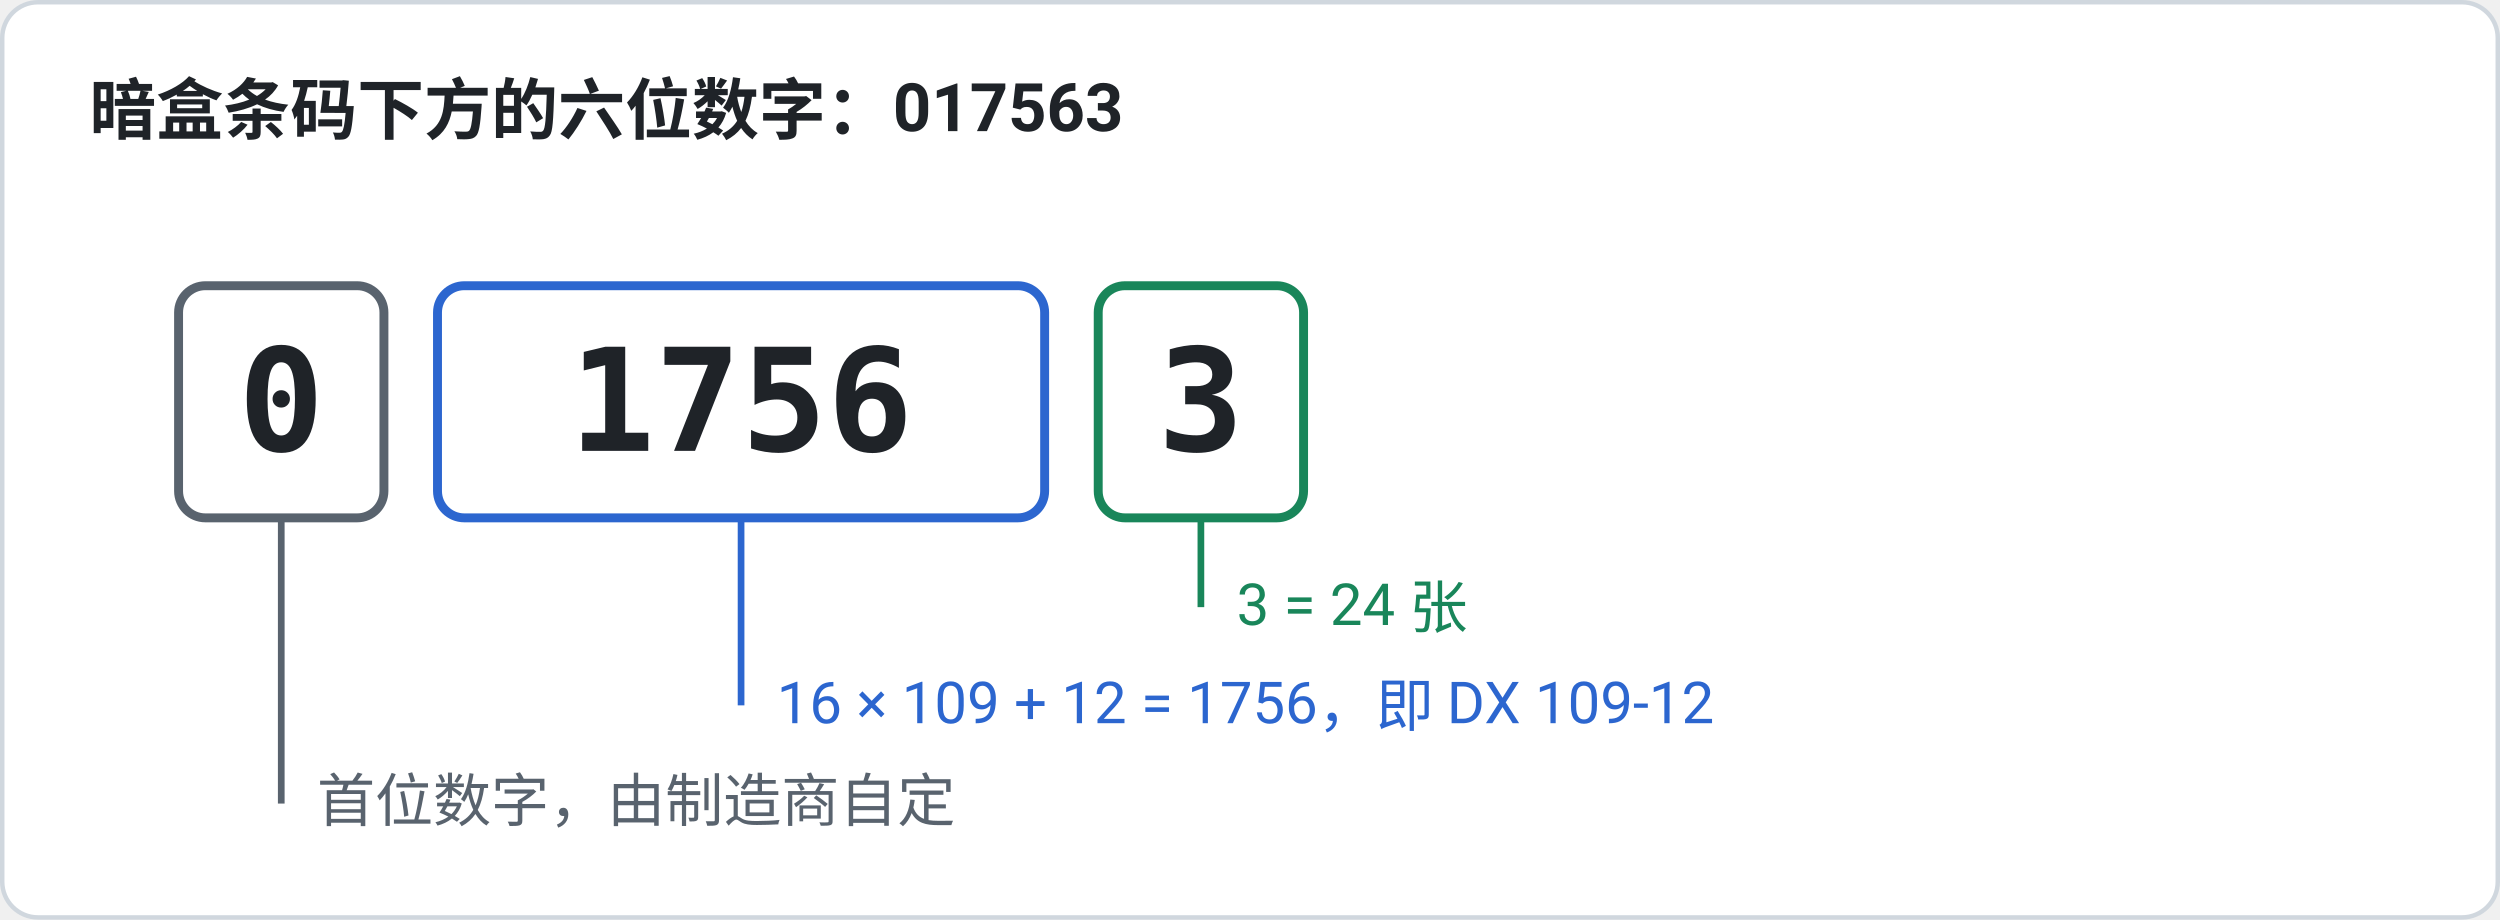
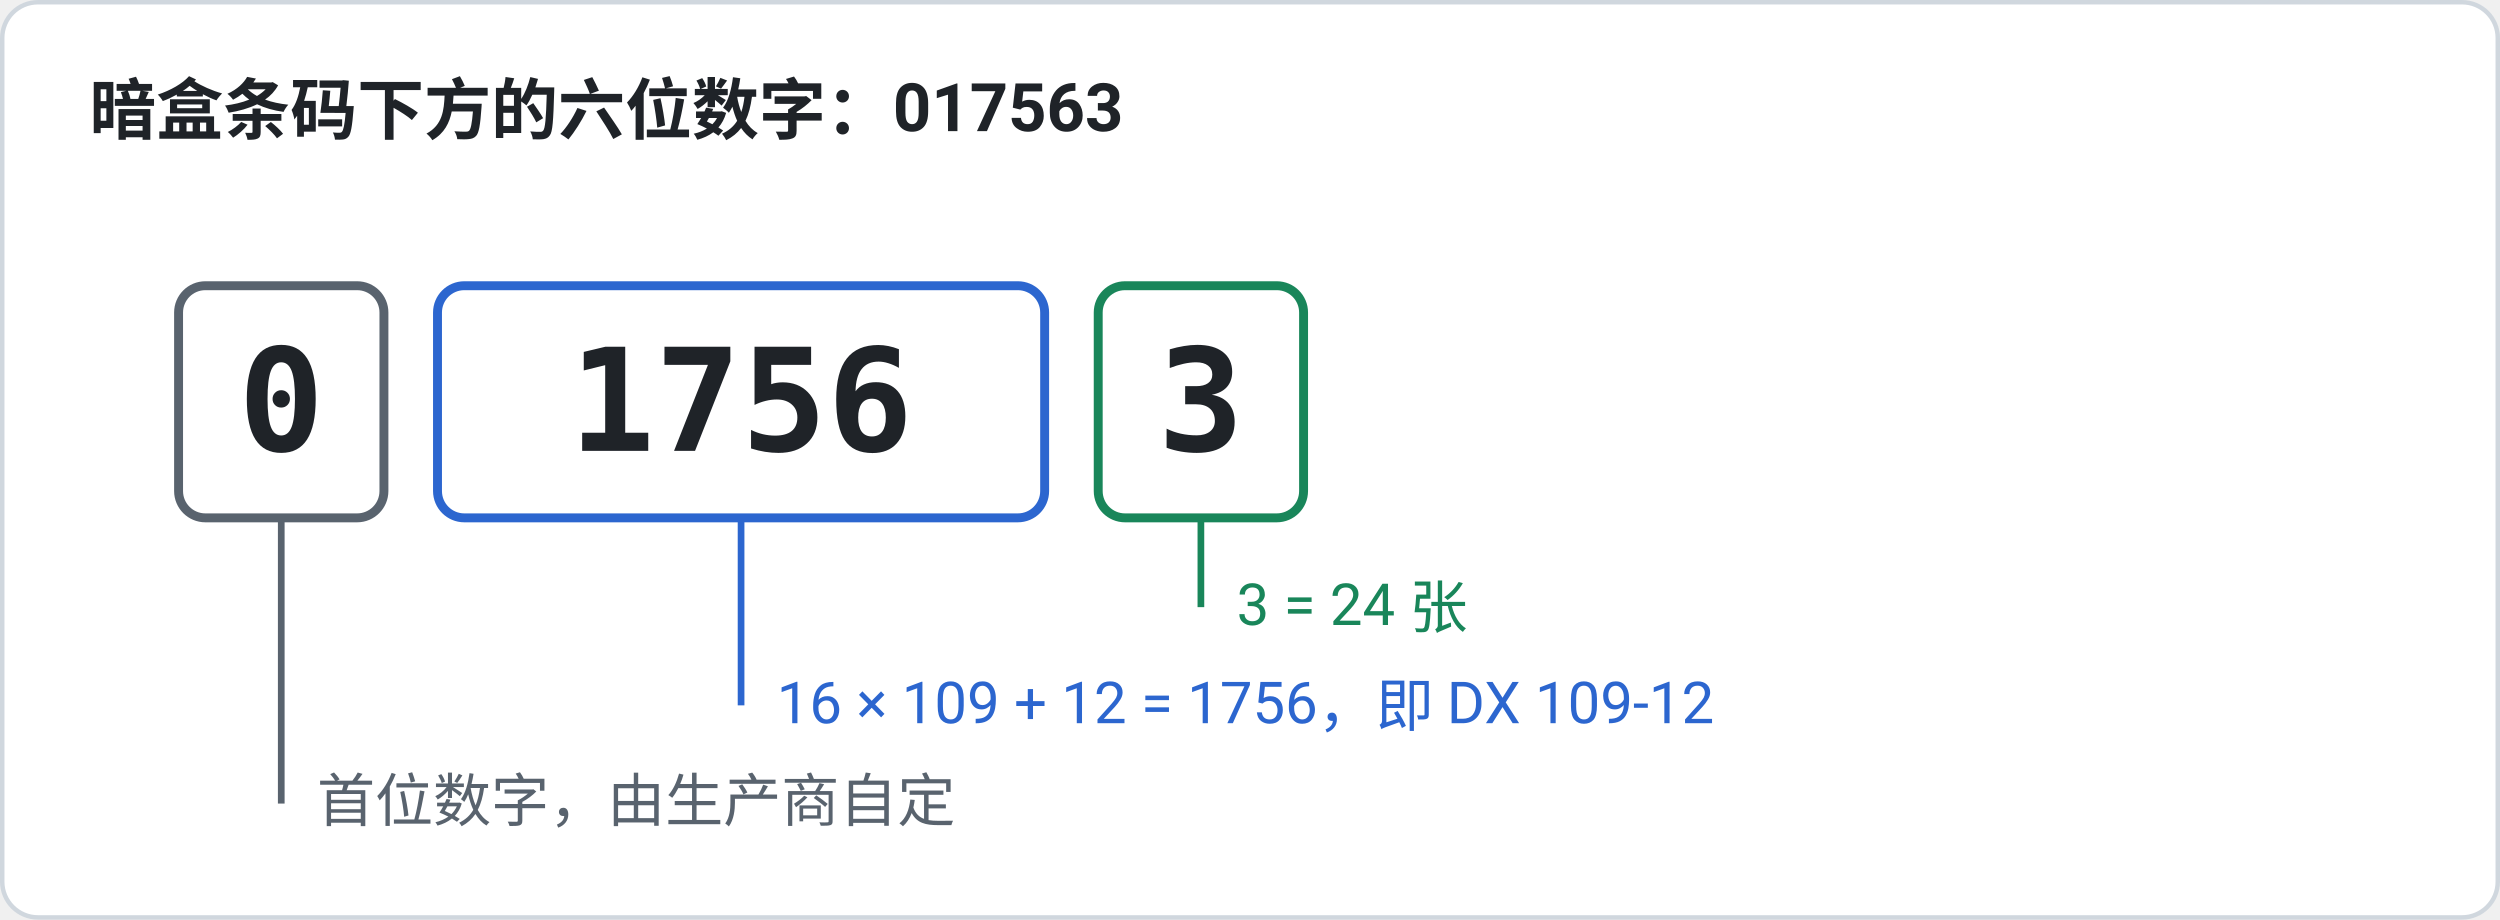
<svg xmlns="http://www.w3.org/2000/svg" viewBox="0 0 560 206" width="560" height="206" role="img" aria-label="暗盒条码下方的六位数字：017563">
  <g font-family="system-ui, -apple-system, 'Segoe UI', Roboto, 'Noto Sans', 'PingFang SC', 'Hiragino Sans GB', 'Microsoft YaHei', 'Noto Sans CJK SC', sans-serif">
    <rect x="0.5" y="0.5" width="559" height="205" rx="8" fill="#ffffff" stroke="#d0d7de" />
    <text x="20" y="30" font-size="15" font-weight="650" fill="#1f2328" text-anchor="start">暗盒条码下方的六位数字：017563</text>
    <rect x="40" y="64" width="46" height="52" rx="6" fill="none" stroke="#59636e" stroke-width="2" />
    <text x="63" y="101" font-size="32" font-weight="700" fill="#1f2328" text-anchor="middle" font-family="ui-monospace, 'SF Mono', Menlo, Consolas, 'DejaVu Sans Mono', monospace">0</text>
    <rect x="98" y="64" width="136" height="52" rx="6" fill="none" stroke="#2c66cf" stroke-width="2" />
    <text x="166" y="101" font-size="32" font-weight="700" fill="#1f2328" text-anchor="middle" font-family="ui-monospace, 'SF Mono', Menlo, Consolas, 'DejaVu Sans Mono', monospace">1756</text>
    <rect x="246" y="64" width="46" height="52" rx="6" fill="none" stroke="#19865a" stroke-width="2" />
    <text x="269" y="101" font-size="32" font-weight="700" fill="#1f2328" text-anchor="middle" font-family="ui-monospace, 'SF Mono', Menlo, Consolas, 'DejaVu Sans Mono', monospace">3</text>
    <line x1="63" y1="116" x2="63" y2="180" stroke="#59636e" stroke-width="1.5" />
-     <text x="71" y="184" font-size="13" font-weight="400" fill="#59636e" text-anchor="start">首位数字，由制造商自定</text>
+     <text x="71" y="184" font-size="13" font-weight="400" fill="#59636e" text-anchor="start">首位数字，由生产商自定</text>
    <line x1="166" y1="116" x2="166" y2="158" stroke="#2c66cf" stroke-width="1.5" />
    <text x="174" y="162" font-size="13" font-weight="400" fill="#2c66cf" text-anchor="start">16 × 109 + 12 = 1756，即 DX 109-12</text>
    <line x1="269" y1="116" x2="269" y2="136" stroke="#19865a" stroke-width="1.5" />
    <text x="277" y="140" font-size="13" font-weight="400" fill="#19865a" text-anchor="start">3 = 24 张</text>
  </g>
</svg>
